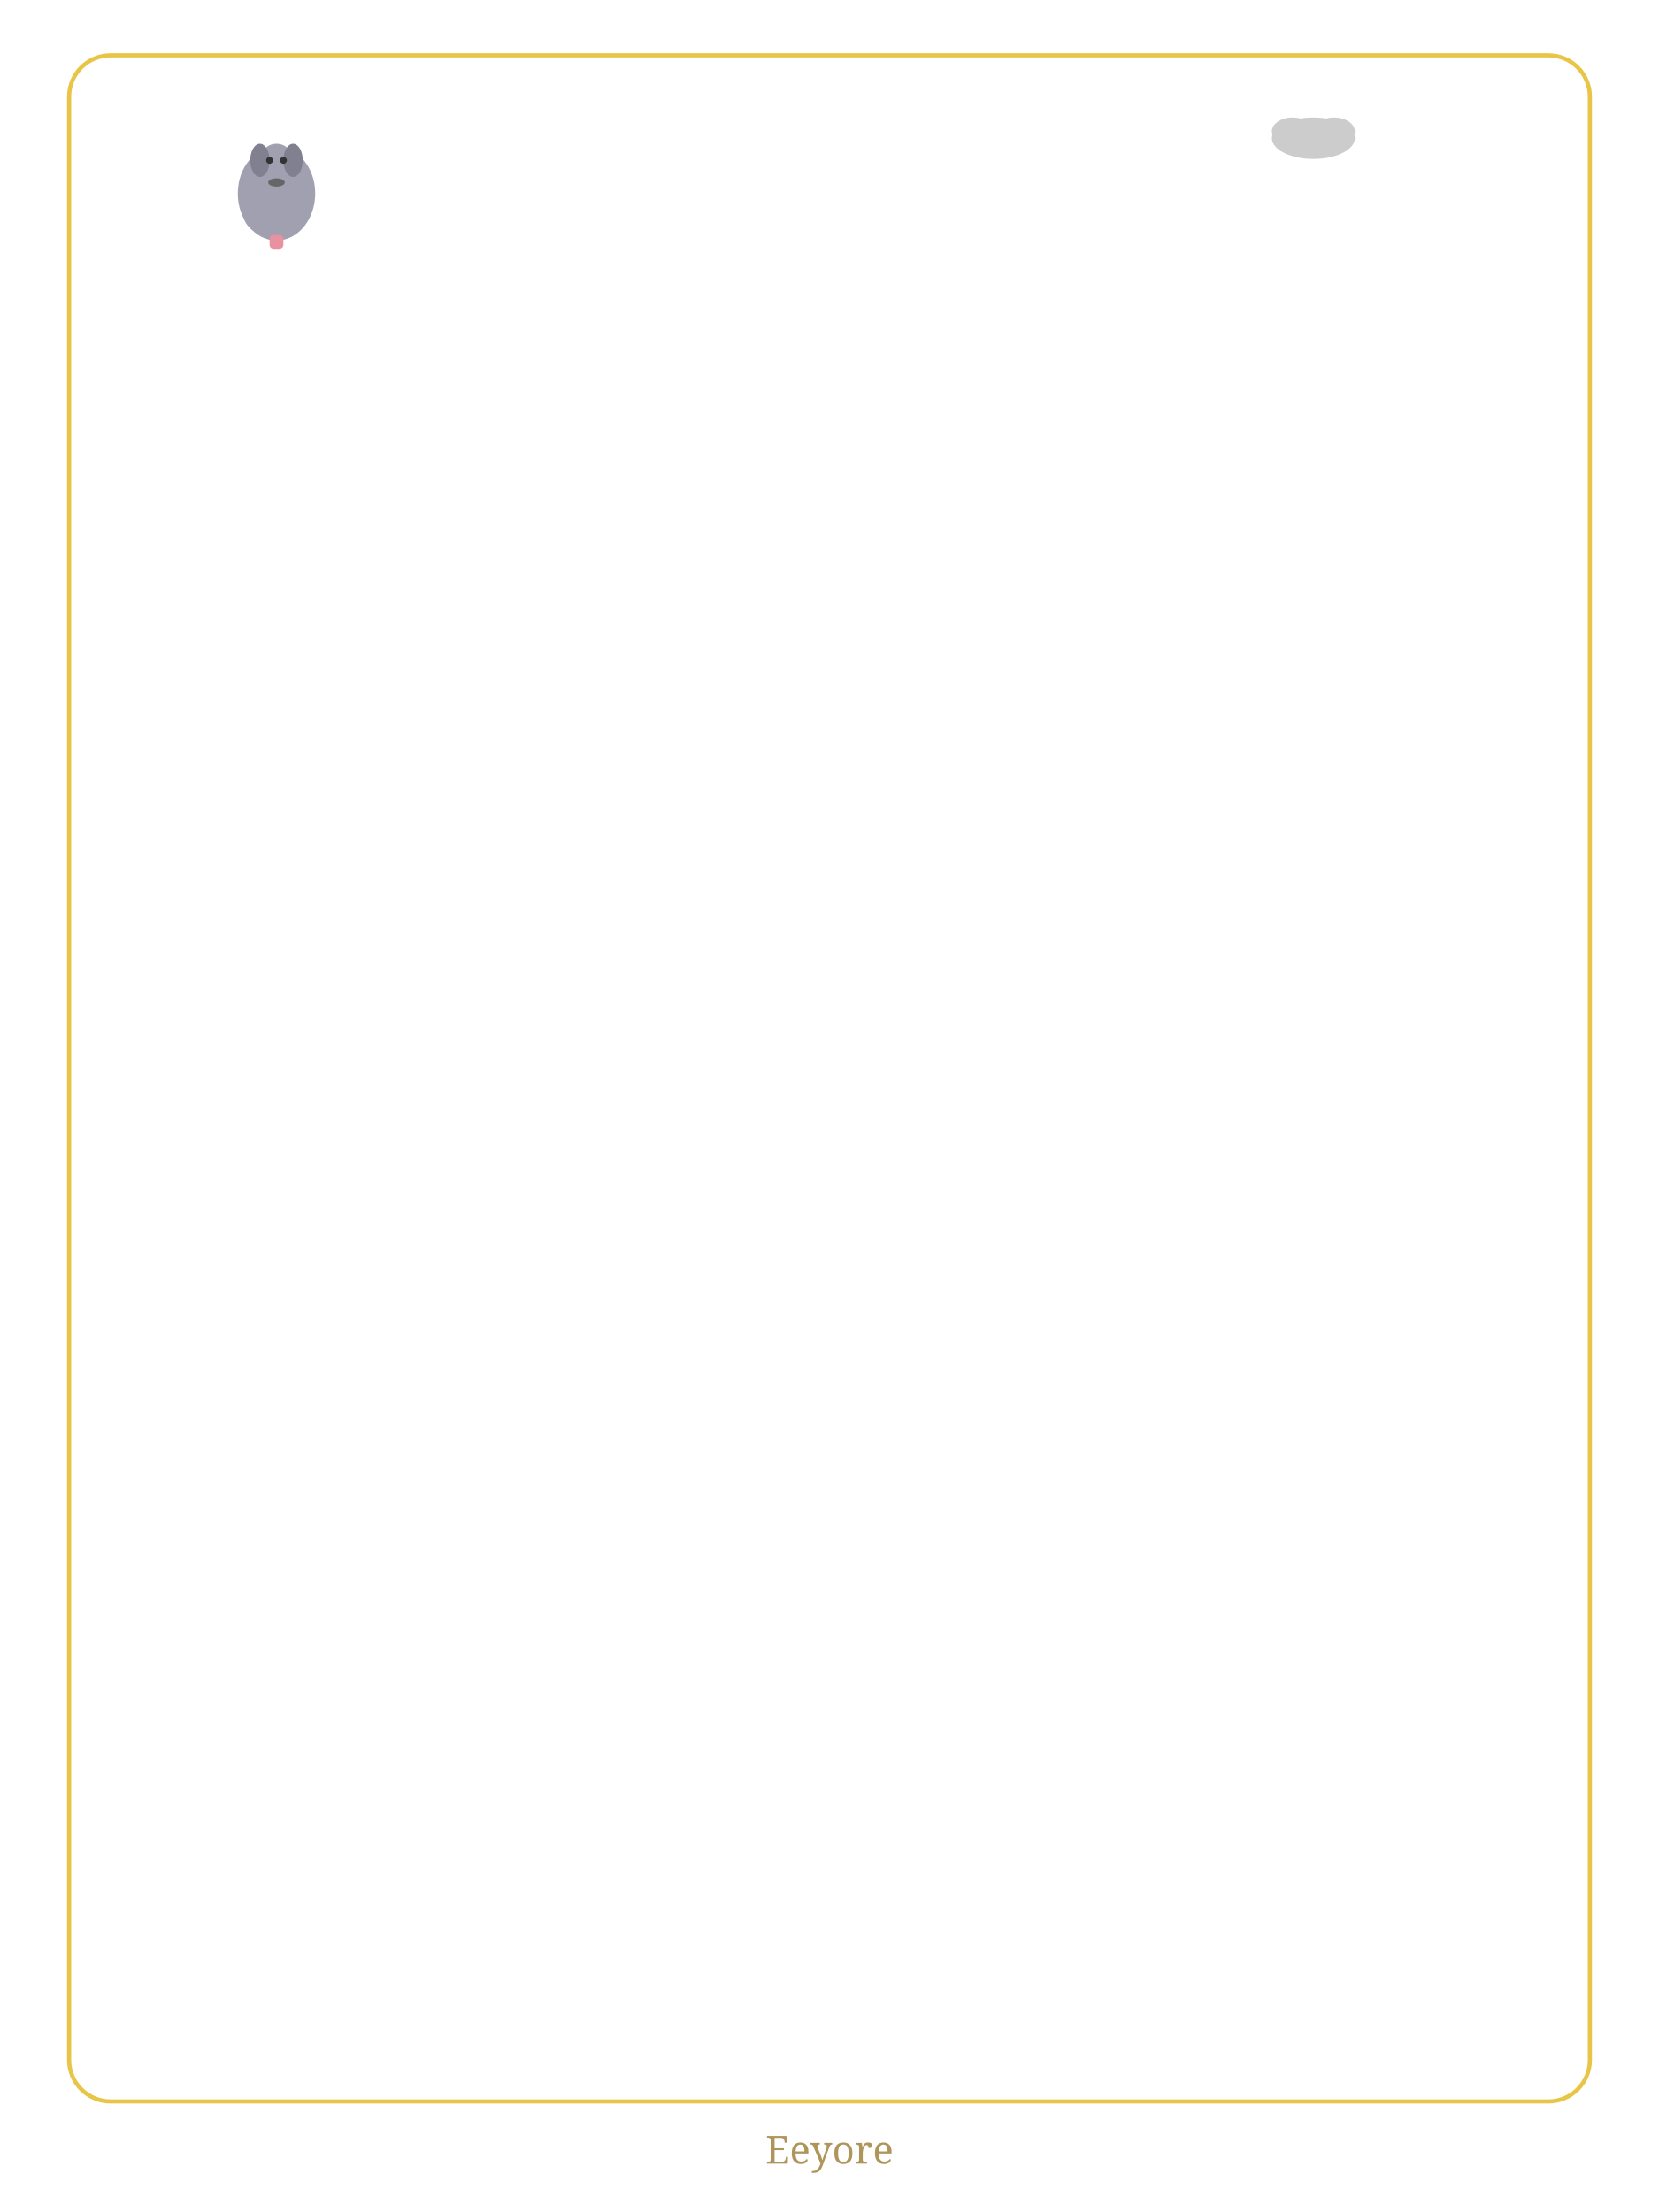
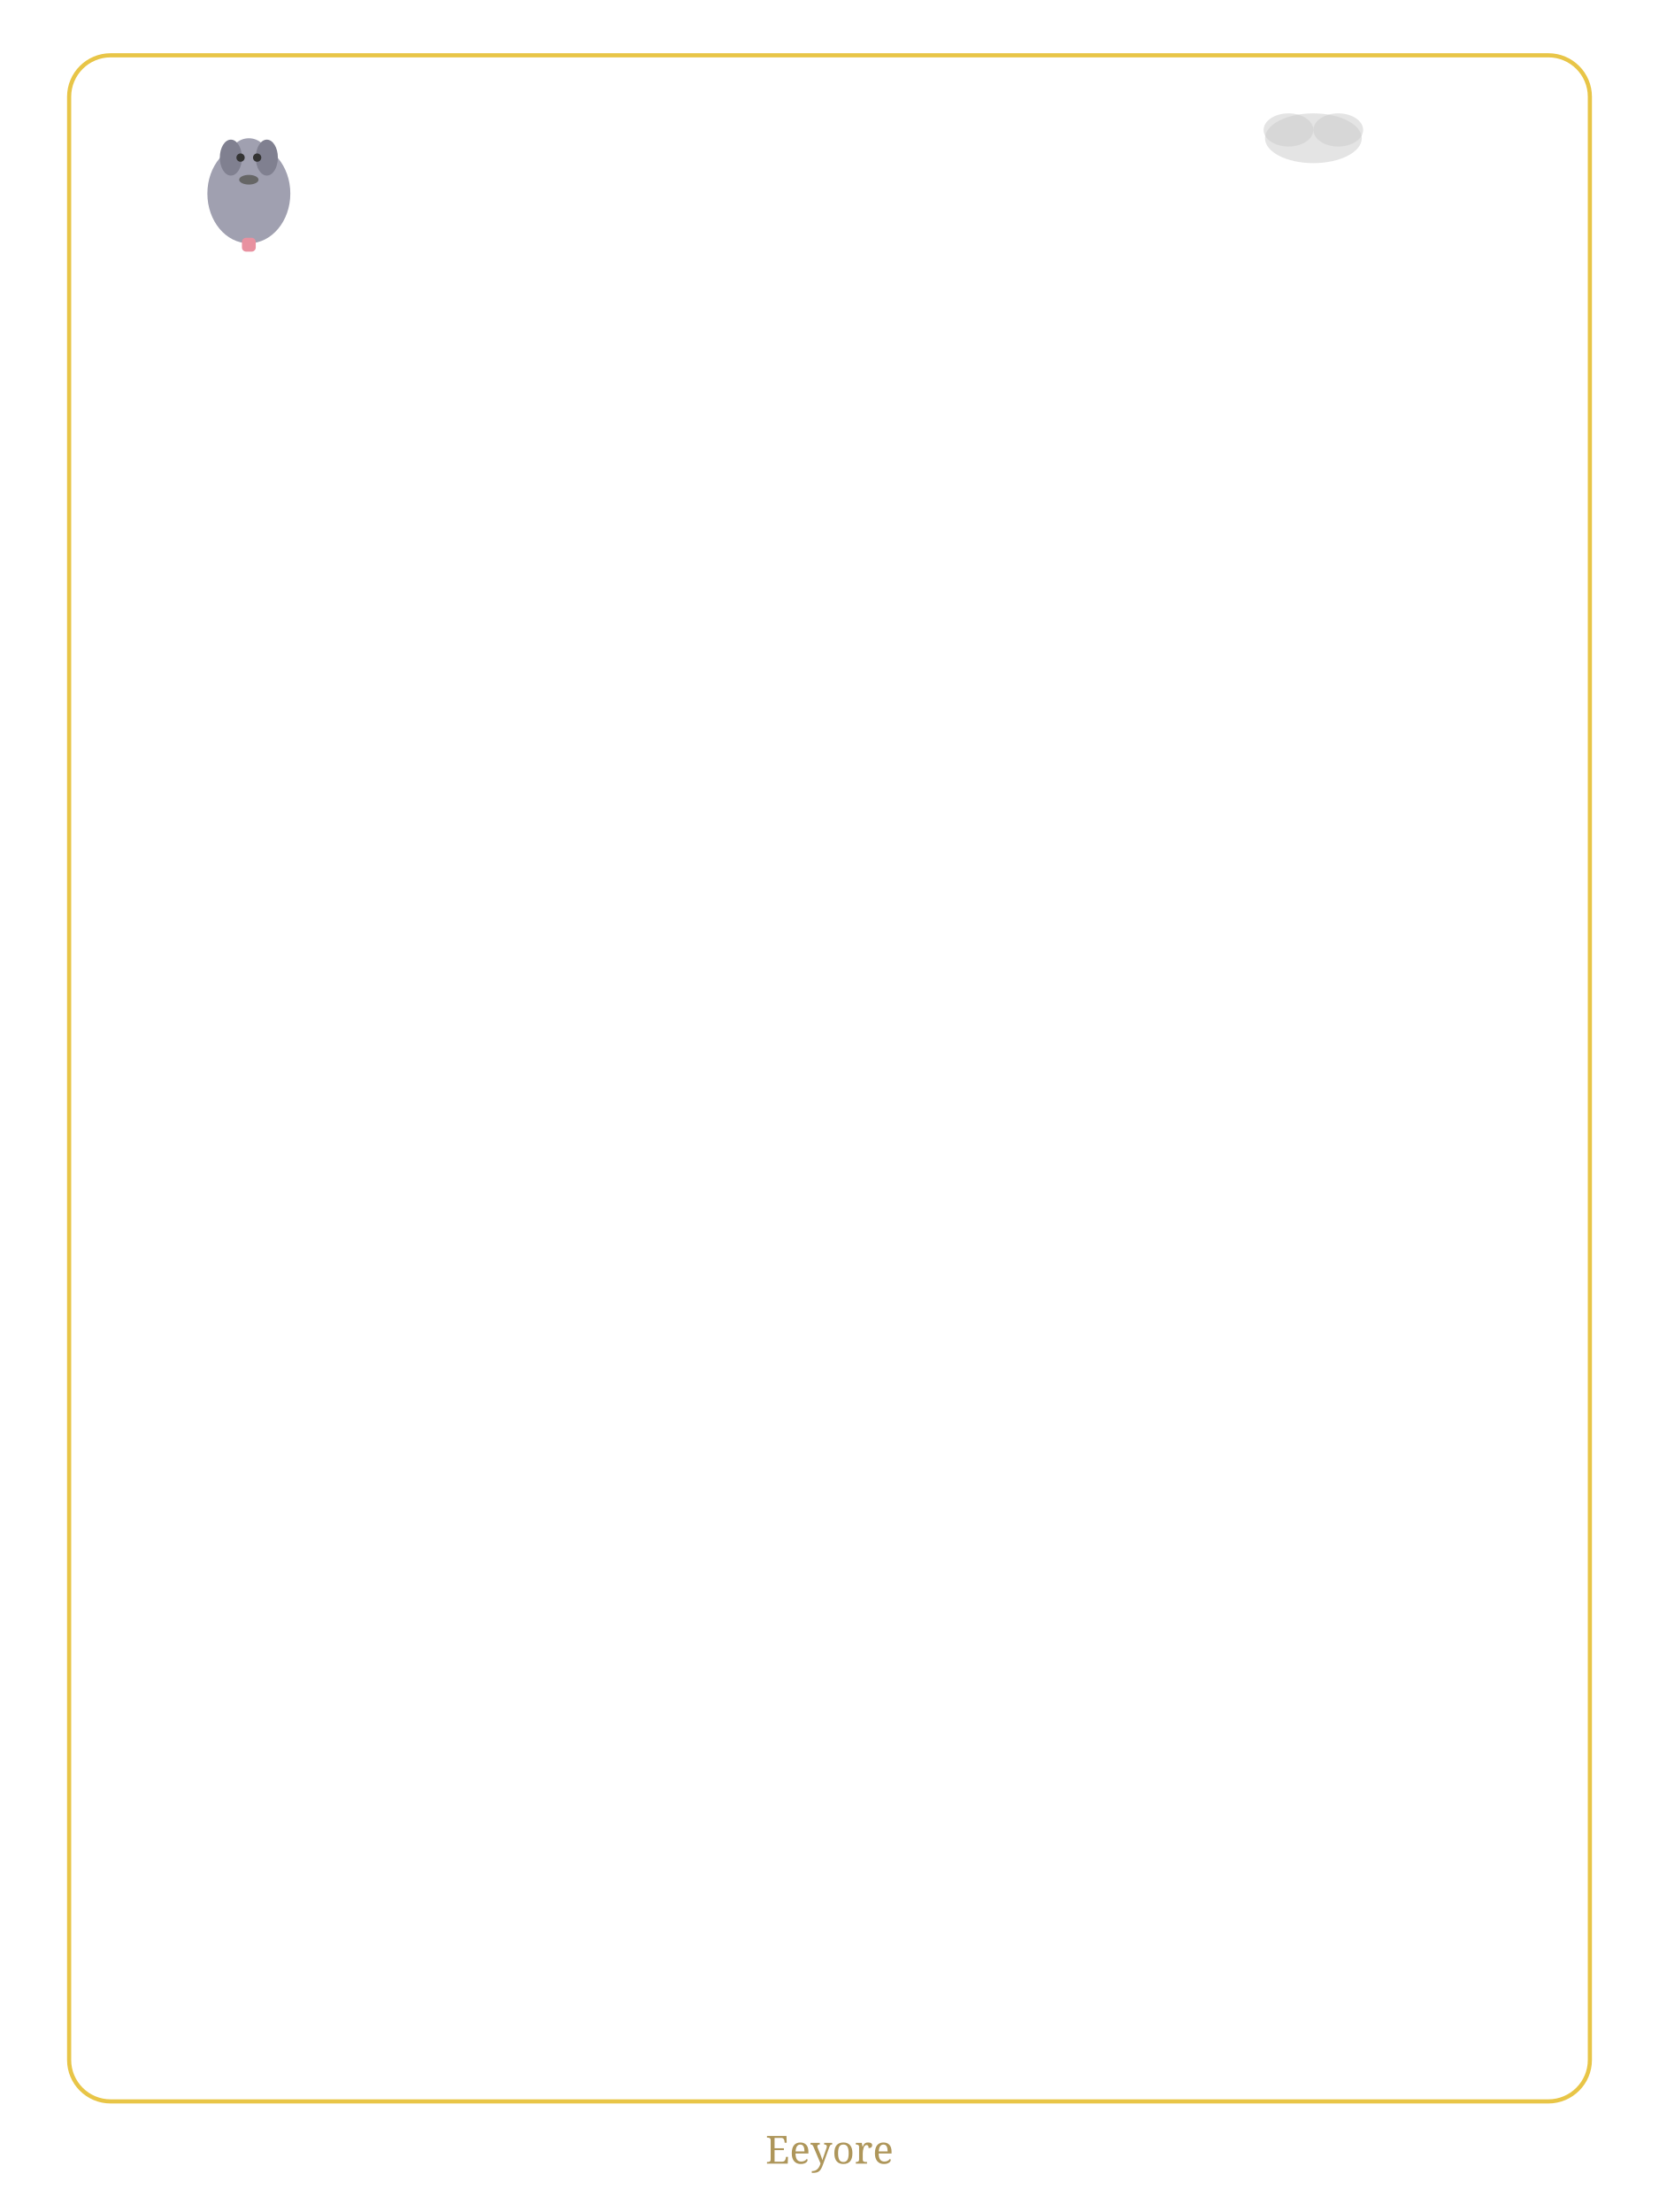
<svg xmlns="http://www.w3.org/2000/svg" viewBox="0 0 1200 1600">
  <rect x="50" y="40" width="1100" height="1480" rx="30" fill="none" stroke="#E8C547" stroke-width="3" />
-   <g transform="translate(200,140)">
-     <ellipse cx="0" cy="0" rx="28" ry="34" fill="#A0A0B0" />
-     <circle cx="0" cy="-24" r="12" fill="#A0A0B0" />
-     <ellipse cx="-12" cy="-24" rx="7" ry="12" fill="#808090" />
-     <ellipse cx="12" cy="-24" rx="7" ry="12" fill="#808090" />
-     <circle cx="-5" cy="-24" r="2.5" fill="#333" />
-     <circle cx="5" cy="-24" r="2.5" fill="#333" />
-     <ellipse cx="0" cy="-8" rx="6" ry="3" fill="#666" />
-     <rect x="-5" y="30" width="10" height="10" rx="3" fill="#E891A0" />
-     <path d="M-12,28 Q-20,24 -22,18" stroke="#A0A0B0" stroke-width="3" fill="none" />
+   <g transform="translate(180,140)">
+     <ellipse cx="0" cy="0" rx="30" ry="36" fill="#A0A0B0" />
+     <circle cx="0" cy="-26" r="14" fill="#A0A0B0" />
+     <ellipse cx="-13" cy="-26" rx="8" ry="13" fill="#808090" />
+     <ellipse cx="13" cy="-26" rx="8" ry="13" fill="#808090" />
+     <circle cx="-6" cy="-26" r="3" fill="#333" />
+     <circle cx="6" cy="-26" r="3" fill="#333" />
+     <ellipse cx="0" cy="-10" rx="7" ry="3.5" fill="#666" />
+     <rect x="-5" y="32" width="10" height="10" rx="3" fill="#E891A0" />
  </g>
  <g transform="translate(950,100)">
-     <ellipse cx="0" cy="0" rx="30" ry="15" fill="#CCC" />
-     <ellipse cx="-15" cy="-5" rx="15" ry="10" fill="#CCC" />
-     <ellipse cx="15" cy="-5" rx="15" ry="10" fill="#CCC" />
+     <ellipse cx="0" cy="0" rx="35" ry="18" fill="#CCC8" />
+     <ellipse cx="-18" cy="-6" rx="18" ry="12" fill="#CCC8" />
+     <ellipse cx="18" cy="-6" rx="18" ry="12" fill="#CCC8" />
  </g>
-   <text x="600" y="1565" text-anchor="middle" font-family="Georgia,serif" font-size="28" fill="#8B6914" opacity="0.7">Eeyore</text>
+   <text x="600" y="1565" text-anchor="middle" font-size="28" fill="#8B6914" font-family="Georgia,serif" opacity="0.7">Eeyore</text>
</svg>
